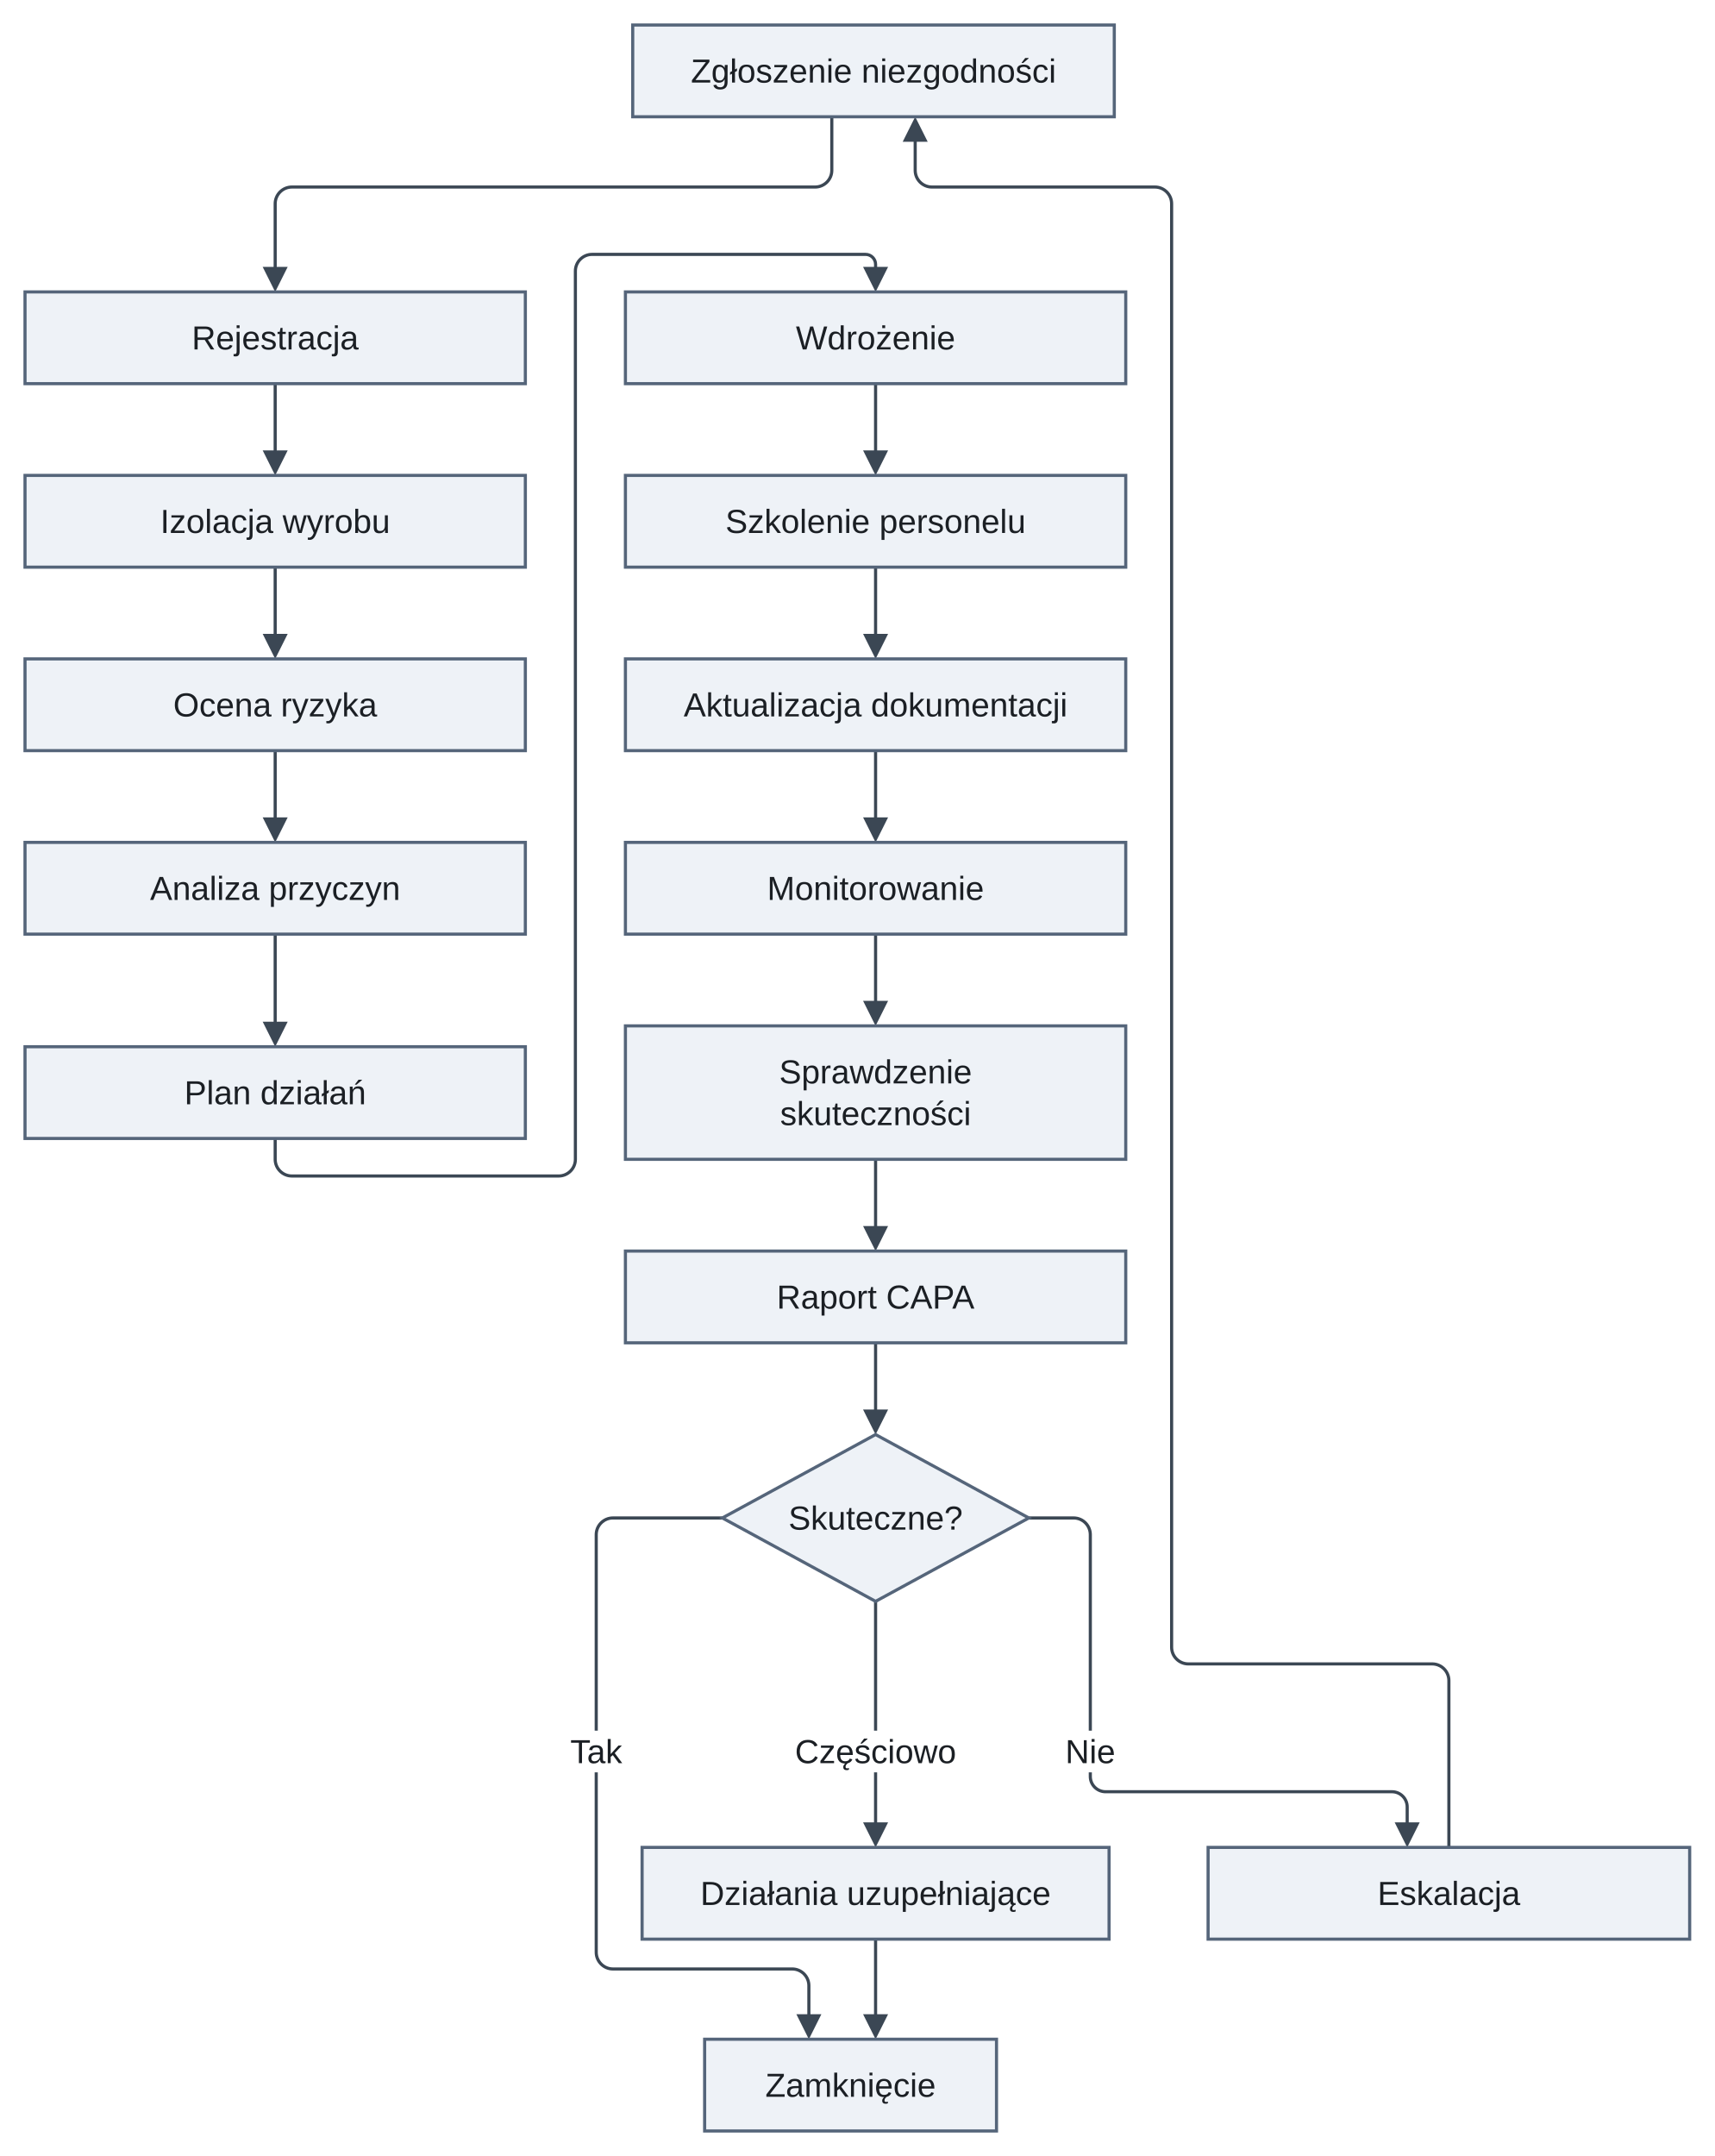
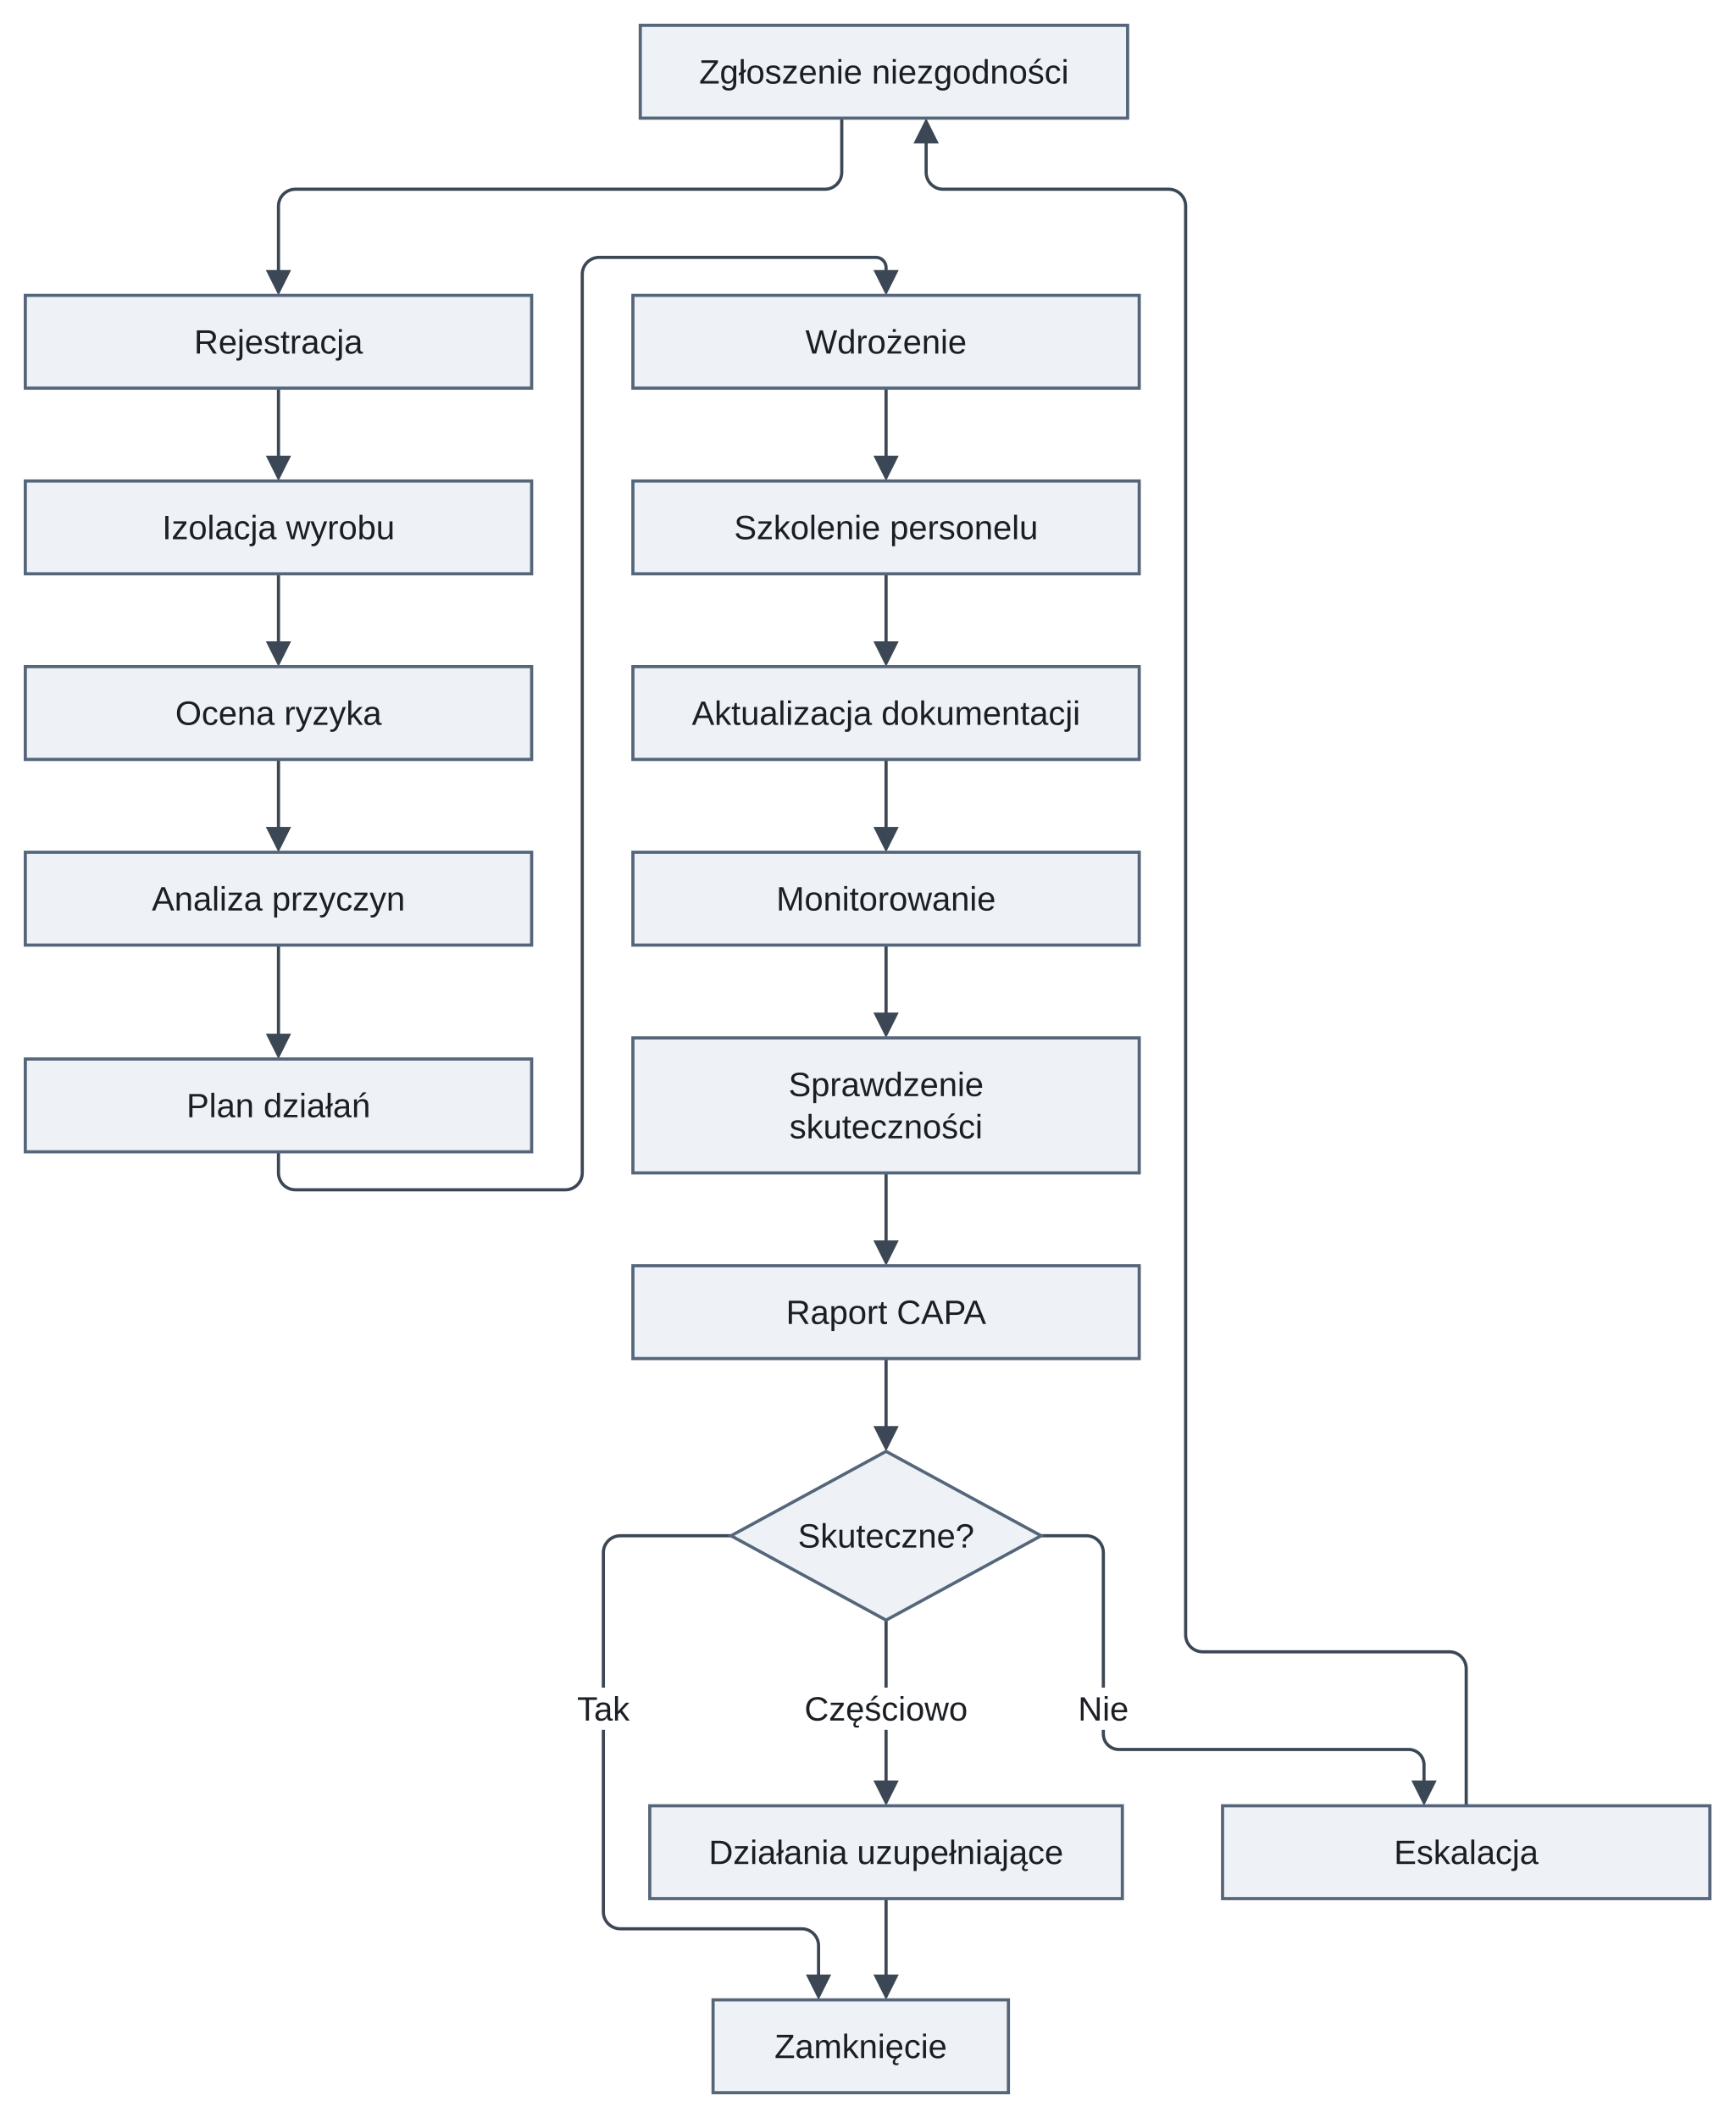
- <svg xmlns="http://www.w3.org/2000/svg" version="1.1" width="822.5" height="1034" viewBox="-12 -12 822.5 1034" role="img" font-family="Arimo, Arial, 'Liberation Sans', sans-serif" font-size="16">
+ <svg xmlns="http://www.w3.org/2000/svg" version="1.1" width="822.5" height="1004" viewBox="-12 -12 822.5 1004" role="img" font-family="Arimo, Arial, 'Liberation Sans', sans-serif" font-size="16">
  <defs>
-     <clipPath id="label-holes-5ff4f5c5">
-       <path d="M-12 -12 L810.5 -12 L810.5 1022 L-12 1022 M256.66 818 L256.66 838 L291.34 838 L291.34 818 M365.32 818 L365.32 838 L450.68 838 L450.68 818 M495 818 L495 838 L527 838 L527 818" />
+     <clipPath id="label-holes-7cf109b3">
+       <path d="M-12 -12 L810.5 -12 L810.5 992 L-12 992 M256.66 788 L256.66 808 L291.34 808 L291.34 788 M365.32 788 L365.32 808 L450.68 808 L450.68 788 M495 788 L495 808 L527 808 L527 788" />
    </clipPath>
  </defs>
  <path class="edge" d="M120 172 L120 207.6" fill="none" stroke="#3b4754" stroke-width="1.5" />
  <path class="edge" d="M120 260 L120 295.6" fill="none" stroke="#3b4754" stroke-width="1.5" />
  <path class="edge" d="M120 348 L120 383.6" fill="none" stroke="#3b4754" stroke-width="1.5" />
  <path class="edge" d="M120 436 L120 481.6" fill="none" stroke="#3b4754" stroke-width="1.5" />
  <path class="edge" d="M120 534 L120 544 C120 548.4 123.6 552 128 552 L256 552 C260.4 552 264 548.4 264 544 L264 118 C264 113.6 267.6 110 272 110 L403.2 110 C405.84 110 408 112.16 408 114.8 L408 119.6" fill="none" stroke="#3b4754" stroke-width="1.5" />
  <path class="edge" d="M408 172 L408 207.6" fill="none" stroke="#3b4754" stroke-width="1.5" />
  <path class="edge" d="M408 260 L408 295.6" fill="none" stroke="#3b4754" stroke-width="1.5" />
  <path class="edge" d="M408 348 L408 383.6" fill="none" stroke="#3b4754" stroke-width="1.5" />
  <path class="edge" d="M408 436 L408 471.6" fill="none" stroke="#3b4754" stroke-width="1.5" />
  <path class="edge" d="M408 544 L408 579.6" fill="none" stroke="#3b4754" stroke-width="1.5" />
  <path class="edge" d="M387 44 L387 69.7 C387 74.1 383.4 77.7 379 77.7 L128 77.7 C123.6 77.7 120 81.3 120 85.7 L120 92 L120 119.6" fill="none" stroke="#3b4754" stroke-width="1.5" />
  <path class="edge" d="M408 632 L408 667.6" fill="none" stroke="#3b4754" stroke-width="1.5" />
-   <g clip-path="url(#label-holes-5ff4f5c5)">
-     <path class="edge" d="M334.5 716 L282 716 C277.6 716 274 719.6 274 724 L274 756 L274 918 L274 924.3 C274 928.7 277.6 932.3 282 932.3 L368 932.3 C372.4 932.3 376 935.9 376 940.3 L376 957.6" fill="none" stroke="#3b4754" stroke-width="1.5" />
+   <g clip-path="url(#label-holes-7cf109b3)">
+     <path class="edge" d="M334.5 716 L282 716 C277.6 716 274 719.6 274 724 L274 756 L274 888 L274 894.3 C274 898.7 277.6 902.3 282 902.3 L368 902.3 C372.4 902.3 376 905.9 376 910.3 L376 927.6" fill="none" stroke="#3b4754" stroke-width="1.5" />
  </g>
-   <g clip-path="url(#label-holes-5ff4f5c5)">
-     <path class="edge" d="M408 756 L408 865.6" fill="none" stroke="#3b4754" stroke-width="1.5" />
+   <g clip-path="url(#label-holes-7cf109b3)">
+     <path class="edge" d="M408 756 L408 835.6" fill="none" stroke="#3b4754" stroke-width="1.5" />
  </g>
-   <g clip-path="url(#label-holes-5ff4f5c5)">
-     <path class="edge" d="M481.5 716 L503 716 C507.4 716 511 719.6 511 724 L511 756 L511 840 L511 840 C511 844.02 514.29 847.3 518.3 847.3 L655.7 847.3 C659.72 847.3 663 850.58 663 854.6 L663 865.6" fill="none" stroke="#3b4754" stroke-width="1.5" />
+   <g clip-path="url(#label-holes-7cf109b3)">
+     <path class="edge" d="M481.5 716 L503 716 C507.4 716 511 719.6 511 724 L511 756 L511 810 L511 810 C511 814.02 514.29 817.3 518.3 817.3 L655.7 817.3 C659.72 817.3 663 820.58 663 824.6 L663 835.6" fill="none" stroke="#3b4754" stroke-width="1.5" />
  </g>
-   <path class="edge" d="M408 918 L408 957.6" fill="none" stroke="#3b4754" stroke-width="1.5" />
-   <g clip-path="url(#label-holes-5ff4f5c5)">
-     <path class="edge" d="M427 52.4 L427 69.7 C427 74.1 430.6 77.7 435 77.7 L542 77.7 C546.4 77.7 550 81.3 550 85.7 L550 92 L550 756 L550 778 C550 782.4 553.6 786 558 786 L675 786 C679.4 786 683 789.6 683 794 L683 816 L683 874" fill="none" stroke="#3b4754" stroke-width="1.5" />
+   <path class="edge" d="M408 888 L408 927.6" fill="none" stroke="#3b4754" stroke-width="1.5" />
+   <g clip-path="url(#label-holes-7cf109b3)">
+     <path class="edge" d="M427 52.4 L427 69.7 C427 74.1 430.6 77.7 435 77.7 L542 77.7 C546.4 77.7 550 81.3 550 85.7 L550 92 L550 756 L550 763 C550 767.4 553.6 771 558 771 L675 771 C679.4 771 683 774.6 683 779 L683 786 L683 844" fill="none" stroke="#3b4754" stroke-width="1.5" />
  </g>
  <polygon class="arrowhead" points="120,216 114,204 126,204" fill="#3b4754" />
  <polygon class="arrowhead" points="120,304 114,292 126,292" fill="#3b4754" />
  <polygon class="arrowhead" points="120,392 114,380 126,380" fill="#3b4754" />
  <polygon class="arrowhead" points="120,490 114,478 126,478" fill="#3b4754" />
  <polygon class="arrowhead" points="408,128 402,116 414,116" fill="#3b4754" />
  <polygon class="arrowhead" points="408,216 402,204 414,204" fill="#3b4754" />
  <polygon class="arrowhead" points="408,304 402,292 414,292" fill="#3b4754" />
  <polygon class="arrowhead" points="408,392 402,380 414,380" fill="#3b4754" />
  <polygon class="arrowhead" points="408,480 402,468 414,468" fill="#3b4754" />
  <polygon class="arrowhead" points="408,588 402,576 414,576" fill="#3b4754" />
  <polygon class="arrowhead" points="120,128 114,116 126,116" fill="#3b4754" />
  <polygon class="arrowhead" points="408,676 402,664 414,664" fill="#3b4754" />
-   <polygon class="arrowhead" points="376,966 370,954 382,954" fill="#3b4754" />
-   <polygon class="arrowhead" points="408,874 402,862 414,862" fill="#3b4754" />
-   <polygon class="arrowhead" points="663,874 657,862 669,862" fill="#3b4754" />
-   <polygon class="arrowhead" points="408,966 402,954 414,954" fill="#3b4754" />
+   <polygon class="arrowhead" points="376,936 370,924 382,924" fill="#3b4754" />
+   <polygon class="arrowhead" points="408,844 402,832 414,832" fill="#3b4754" />
+   <polygon class="arrowhead" points="663,844 657,832 669,832" fill="#3b4754" />
+   <polygon class="arrowhead" points="408,936 402,924 414,924" fill="#3b4754" />
  <polygon class="arrowhead" points="427,44 433,56 421,56" fill="#3b4754" />
  <rect class="node" x="291.5" y="0" width="231" height="44" fill="#eef2f7" stroke="#55657a" stroke-width="1.5" />
  <rect class="node" x="0" y="128" width="240" height="44" fill="#eef2f7" stroke="#55657a" stroke-width="1.5" />
  <rect class="node" x="0" y="216" width="240" height="44" fill="#eef2f7" stroke="#55657a" stroke-width="1.5" />
  <rect class="node" x="0" y="304" width="240" height="44" fill="#eef2f7" stroke="#55657a" stroke-width="1.5" />
  <rect class="node" x="0" y="392" width="240" height="44" fill="#eef2f7" stroke="#55657a" stroke-width="1.5" />
  <rect class="node" x="0" y="490" width="240" height="44" fill="#eef2f7" stroke="#55657a" stroke-width="1.5" />
  <rect class="node" x="288" y="128" width="240" height="44" fill="#eef2f7" stroke="#55657a" stroke-width="1.5" />
  <rect class="node" x="288" y="216" width="240" height="44" fill="#eef2f7" stroke="#55657a" stroke-width="1.5" />
  <rect class="node" x="288" y="304" width="240" height="44" fill="#eef2f7" stroke="#55657a" stroke-width="1.5" />
  <rect class="node" x="288" y="392" width="240" height="44" fill="#eef2f7" stroke="#55657a" stroke-width="1.5" />
  <rect class="node" x="288" y="480" width="240" height="64" fill="#eef2f7" stroke="#55657a" stroke-width="1.5" />
  <rect class="node" x="288" y="588" width="240" height="44" fill="#eef2f7" stroke="#55657a" stroke-width="1.5" />
  <polygon class="node" points="408,676 481.5,716 408,756 334.5,716" fill="#eef2f7" stroke="#55657a" stroke-width="1.5" />
-   <rect class="node" x="296" y="874" width="224" height="44" fill="#eef2f7" stroke="#55657a" stroke-width="1.5" />
-   <rect class="node" x="567.5" y="874" width="231" height="44" fill="#eef2f7" stroke="#55657a" stroke-width="1.5" />
-   <rect class="node" x="326" y="966" width="140" height="44" fill="#eef2f7" stroke="#55657a" stroke-width="1.5" />
+   <rect class="node" x="296" y="844" width="224" height="44" fill="#eef2f7" stroke="#55657a" stroke-width="1.5" />
+   <rect class="node" x="567.5" y="844" width="231" height="44" fill="#eef2f7" stroke="#55657a" stroke-width="1.5" />
+   <rect class="node" x="326" y="936" width="140" height="44" fill="#eef2f7" stroke="#55657a" stroke-width="1.5" />
  <text class="node-label" x="407" y="27.6" text-anchor="middle" fill="#1b1f24">Zgłoszenie niezgodności</text>
  <text class="node-label" x="120" y="155.6" text-anchor="middle" fill="#1b1f24">Rejestracja</text>
  <text class="node-label" x="120" y="243.6" text-anchor="middle" fill="#1b1f24">Izolacja wyrobu</text>
  <text class="node-label" x="120" y="331.6" text-anchor="middle" fill="#1b1f24">Ocena ryzyka</text>
  <text class="node-label" x="120" y="419.6" text-anchor="middle" fill="#1b1f24">Analiza przyczyn</text>
  <text class="node-label" x="120" y="517.6" text-anchor="middle" fill="#1b1f24">Plan działań</text>
  <text class="node-label" x="408" y="155.6" text-anchor="middle" fill="#1b1f24">Wdrożenie</text>
  <text class="node-label" x="408" y="243.6" text-anchor="middle" fill="#1b1f24">Szkolenie personelu</text>
  <text class="node-label" x="408" y="331.6" text-anchor="middle" fill="#1b1f24">Aktualizacja dokumentacji</text>
  <text class="node-label" x="408" y="419.6" text-anchor="middle" fill="#1b1f24">Monitorowanie</text>
  <text class="node-label" x="408" y="507.6" text-anchor="middle" fill="#1b1f24">Sprawdzenie</text>
  <text class="node-label" x="408" y="527.6" text-anchor="middle" fill="#1b1f24">skuteczności</text>
  <text class="node-label" x="408" y="615.6" text-anchor="middle" fill="#1b1f24">Raport CAPA</text>
  <text class="node-label" x="408" y="721.6" text-anchor="middle" fill="#1b1f24">Skuteczne?</text>
-   <text class="node-label" x="408" y="901.6" text-anchor="middle" fill="#1b1f24">Działania uzupełniające</text>
-   <text class="node-label" x="683" y="901.6" text-anchor="middle" fill="#1b1f24">Eskalacja</text>
-   <text class="node-label" x="396" y="993.6" text-anchor="middle" fill="#1b1f24">Zamknięcie</text>
-   <text class="edge-label" x="274" y="833.6" text-anchor="middle" fill="#1b1f24">Tak</text>
-   <text class="edge-label" x="408" y="833.6" text-anchor="middle" fill="#1b1f24">Częściowo</text>
-   <text class="edge-label" x="511" y="833.6" text-anchor="middle" fill="#1b1f24">Nie</text>
+   <text class="node-label" x="408" y="871.6" text-anchor="middle" fill="#1b1f24">Działania uzupełniające</text>
+   <text class="node-label" x="683" y="871.6" text-anchor="middle" fill="#1b1f24">Eskalacja</text>
+   <text class="node-label" x="396" y="963.6" text-anchor="middle" fill="#1b1f24">Zamknięcie</text>
+   <text class="edge-label" x="274" y="803.6" text-anchor="middle" fill="#1b1f24">Tak</text>
+   <text class="edge-label" x="408" y="803.6" text-anchor="middle" fill="#1b1f24">Częściowo</text>
+   <text class="edge-label" x="511" y="803.6" text-anchor="middle" fill="#1b1f24">Nie</text>
</svg>
